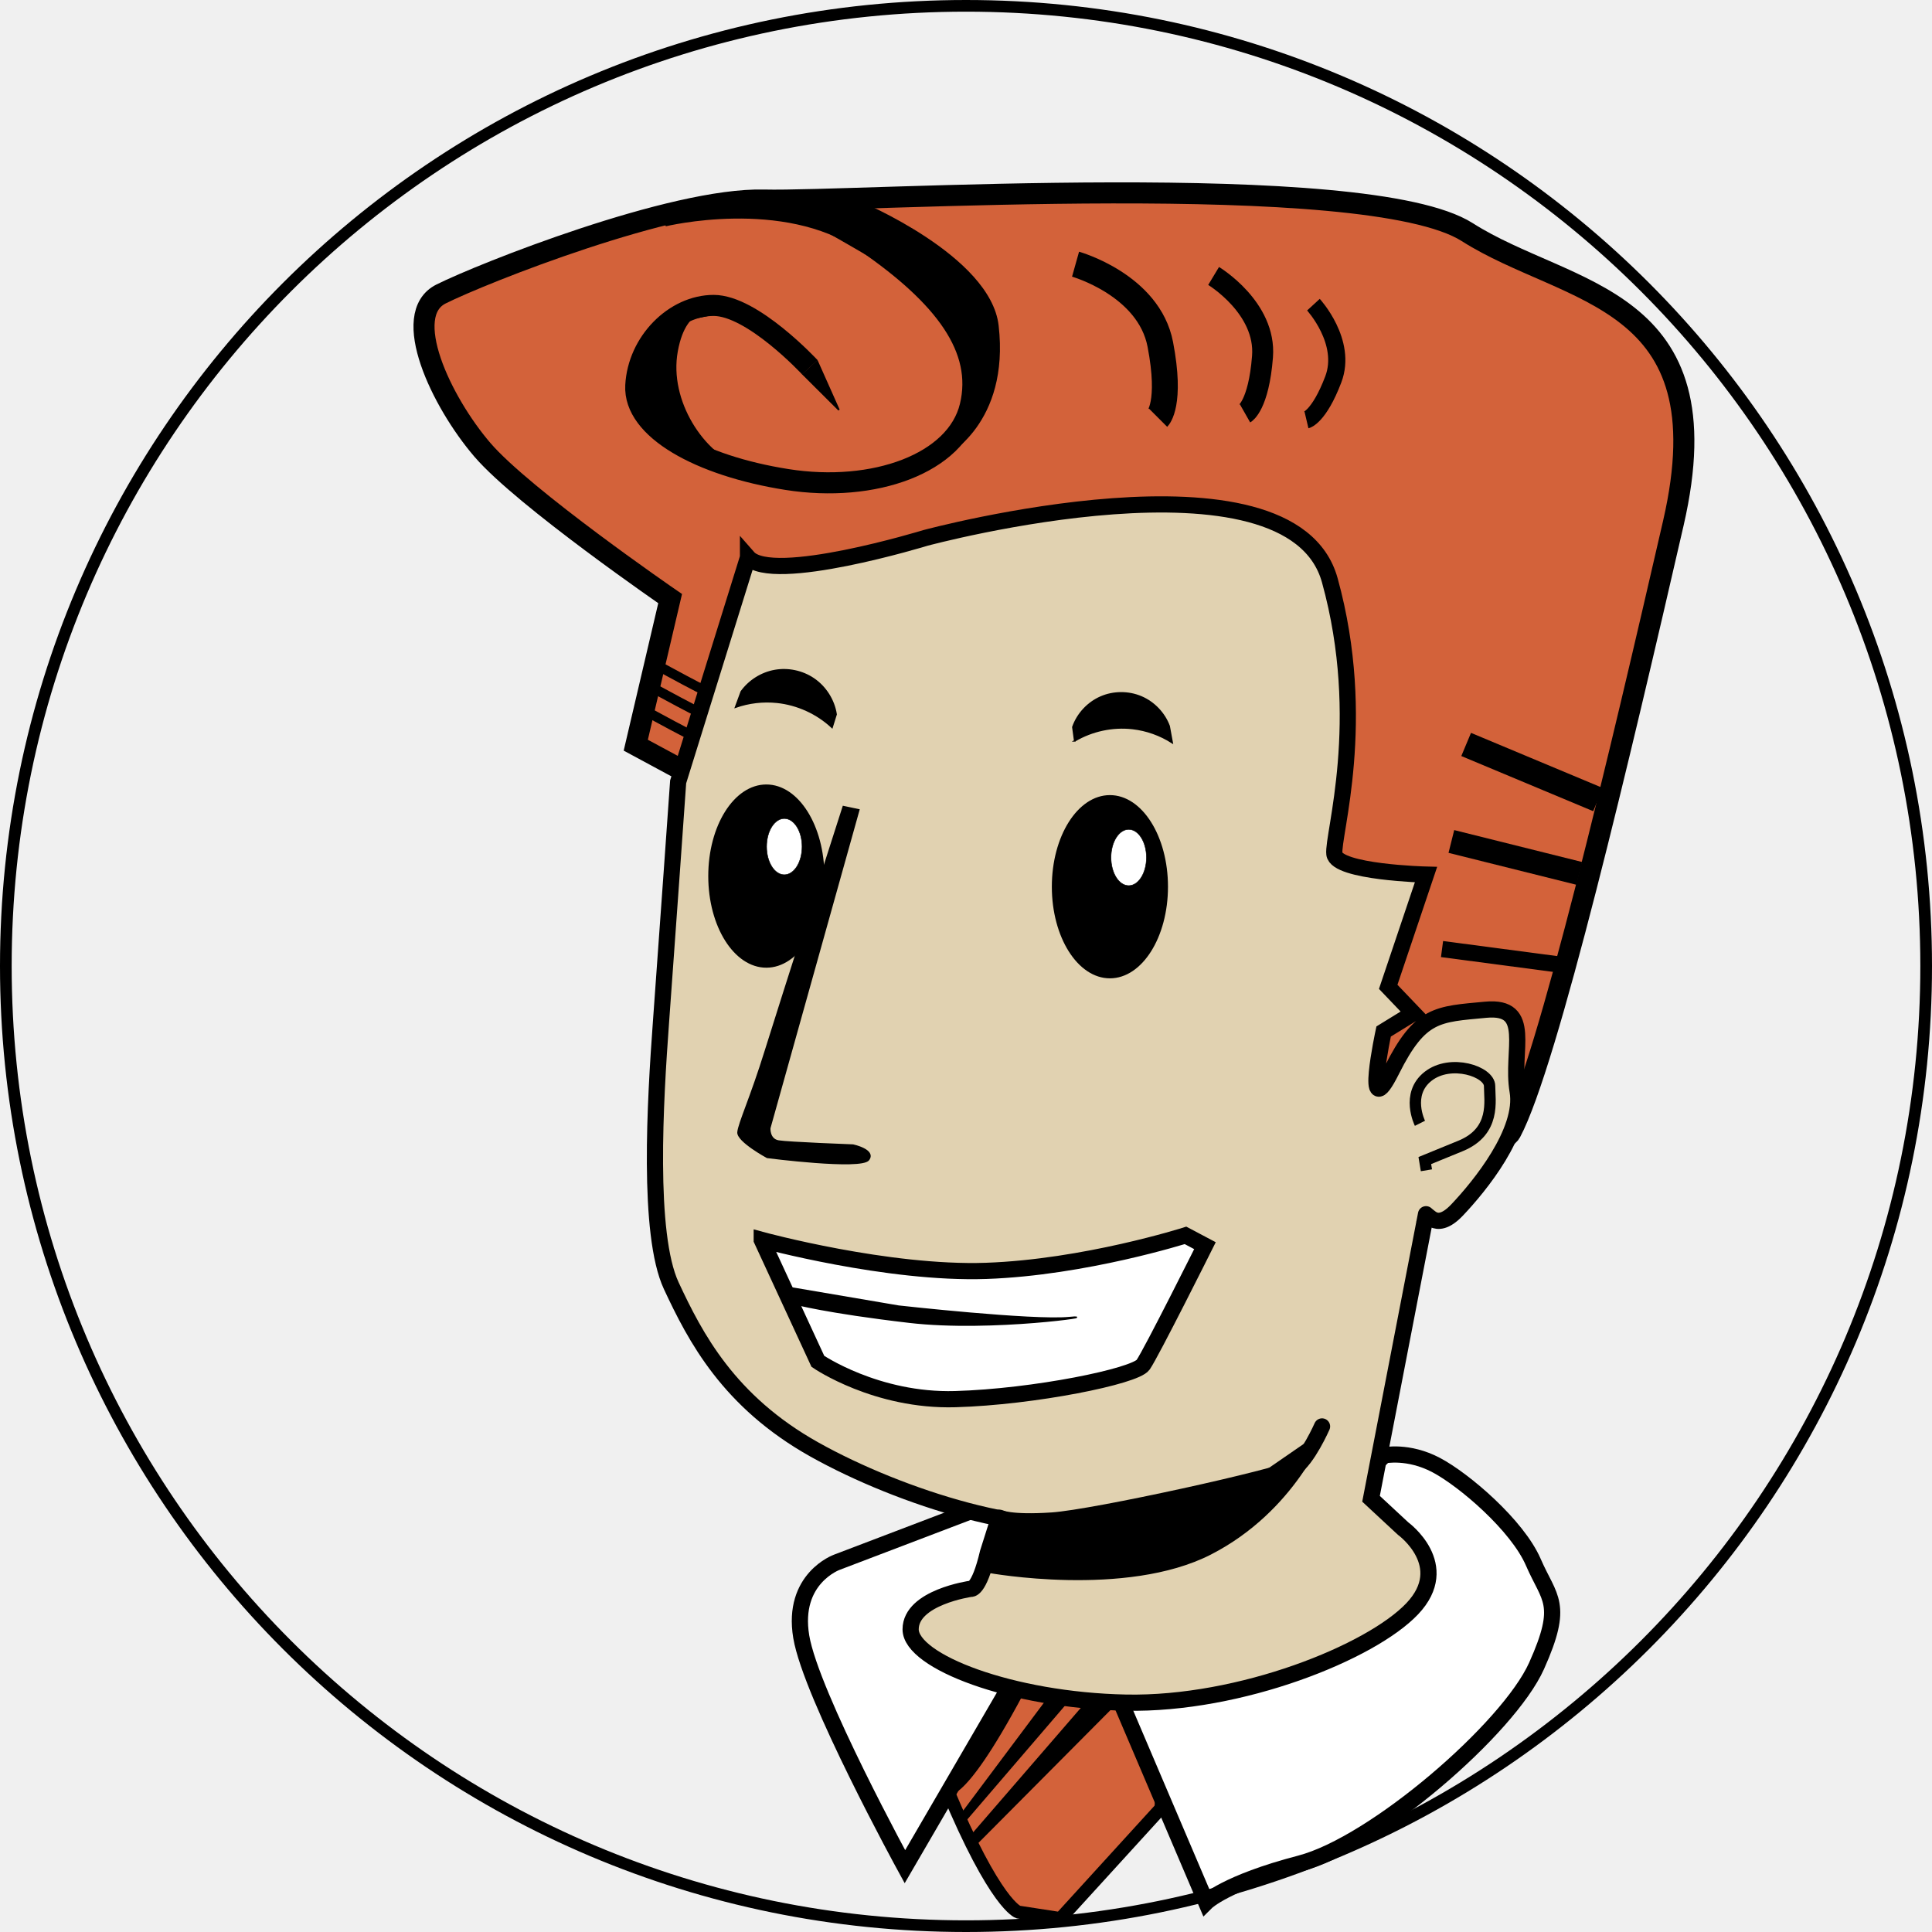
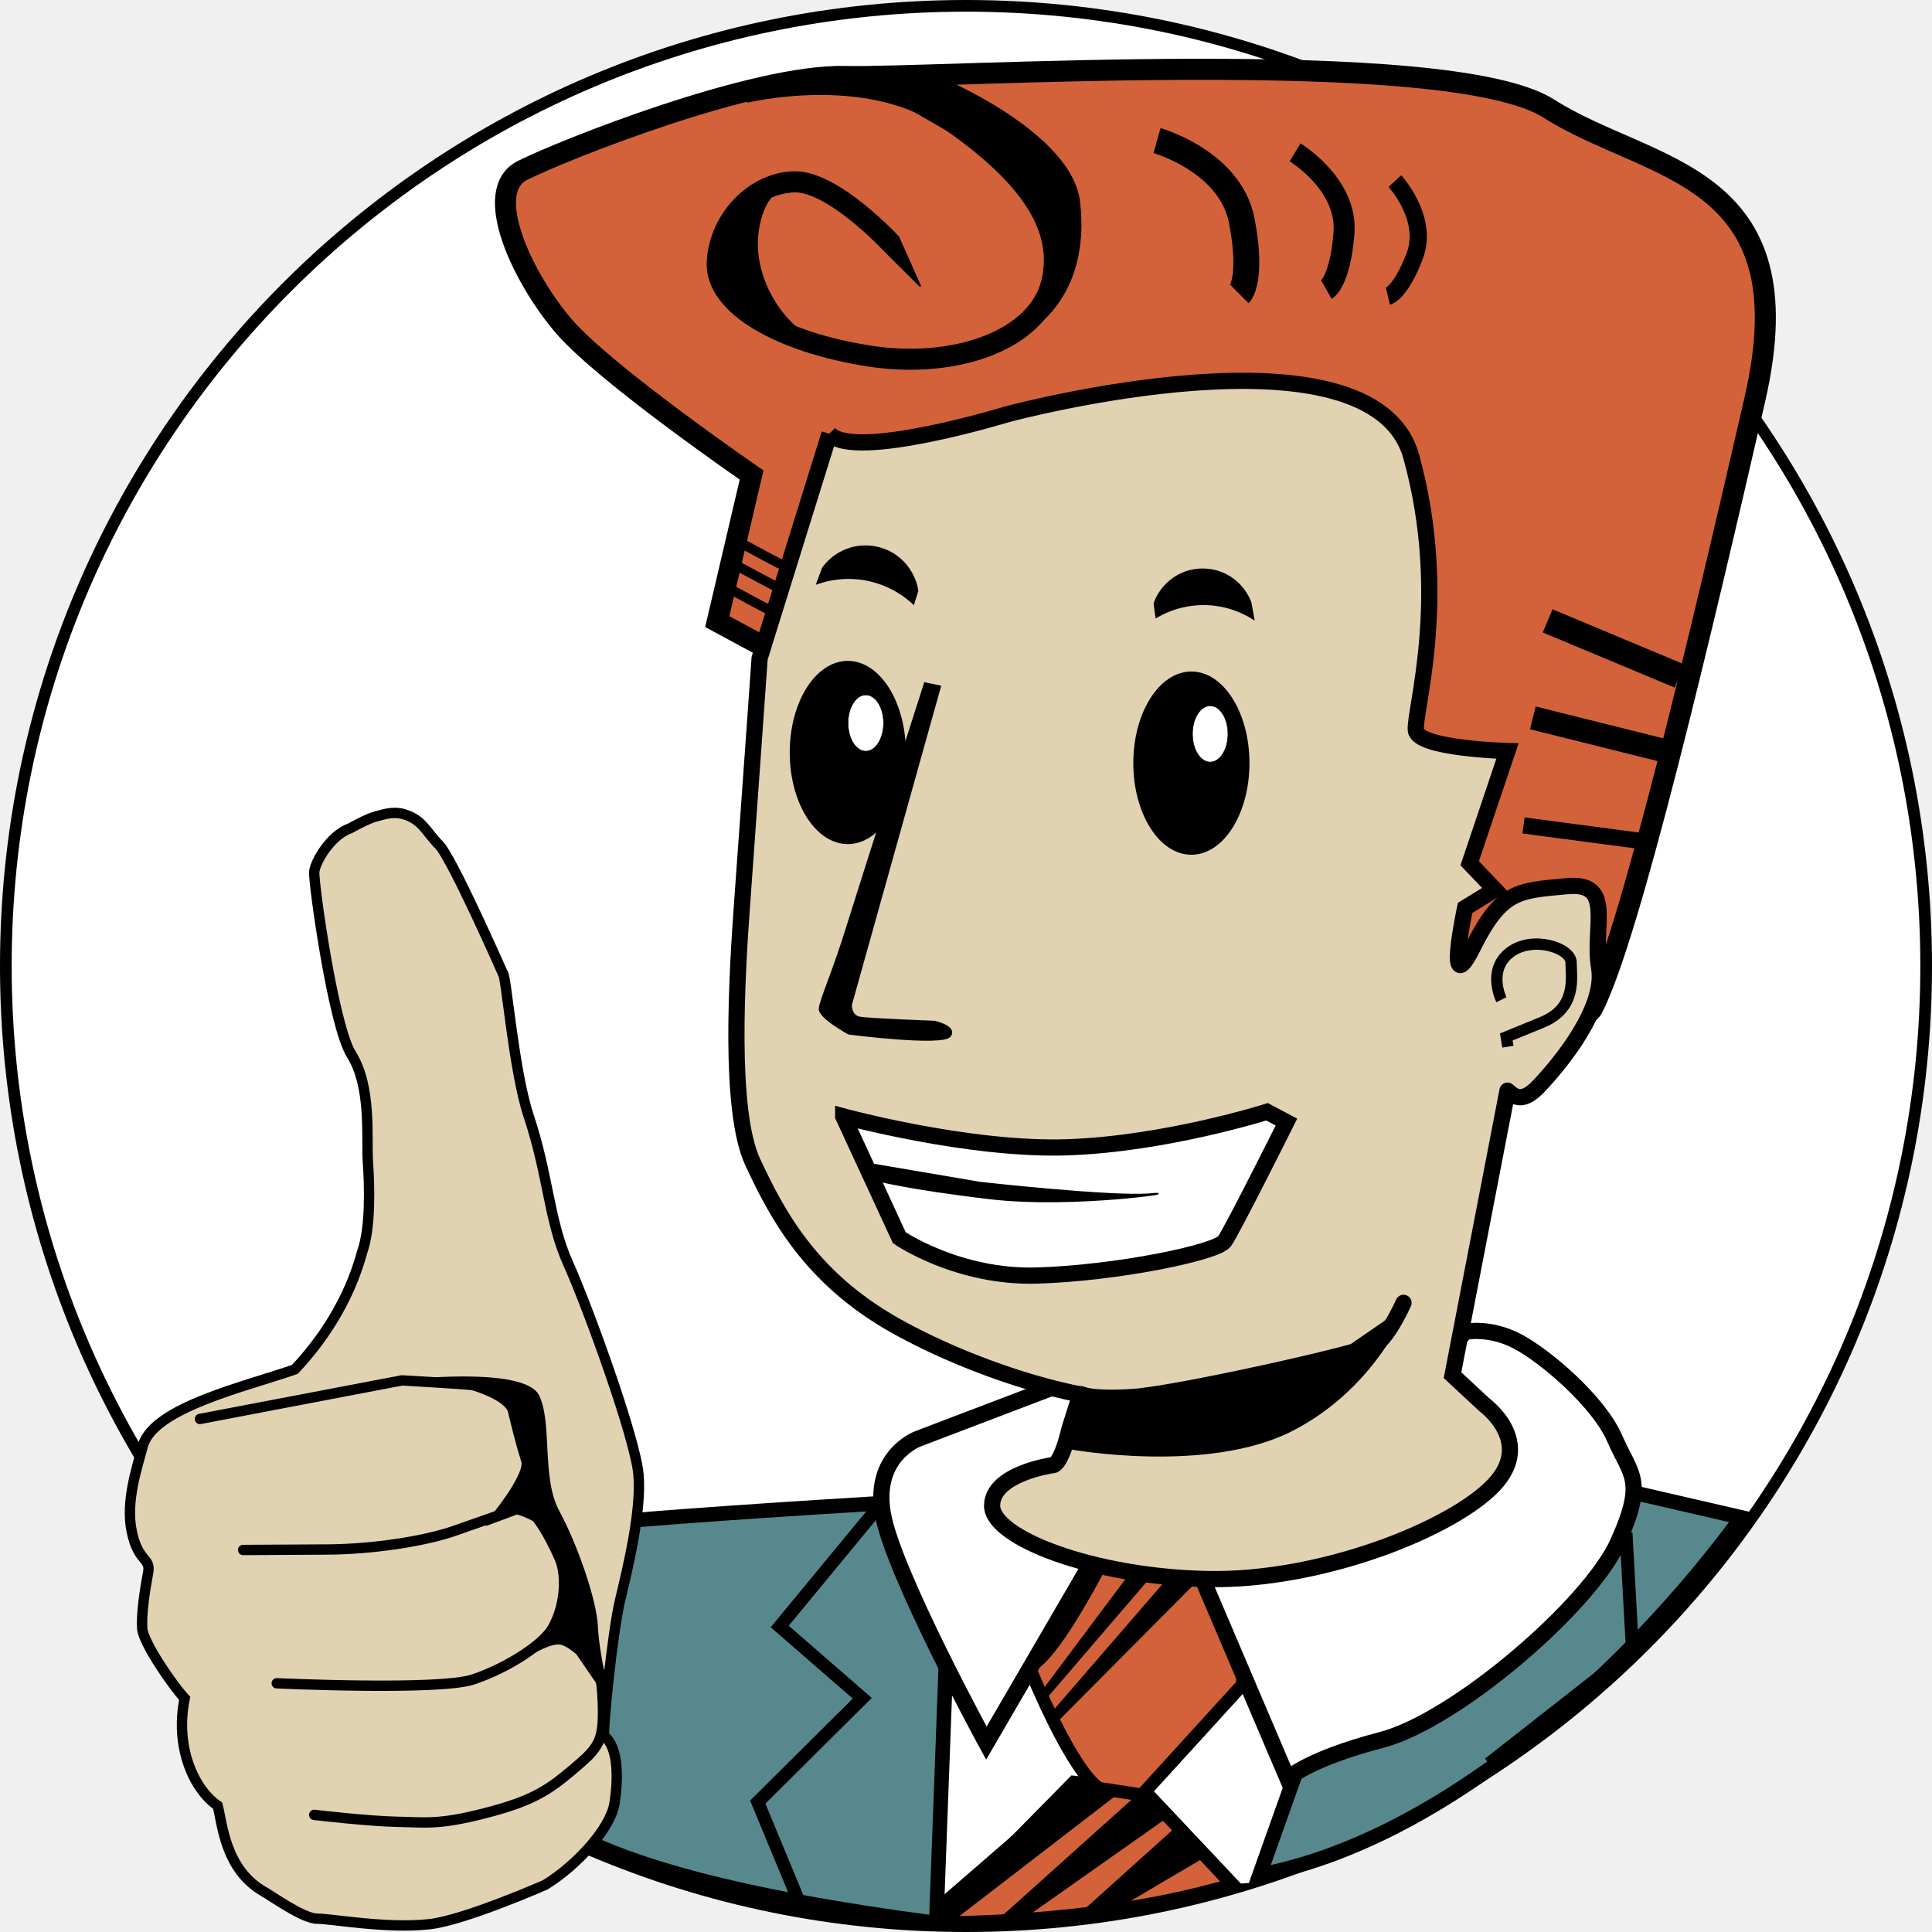
<svg xmlns="http://www.w3.org/2000/svg" width="336.651mm" height="336.651mm" viewBox="0 0 1192.857 1192.857" id="svg5042" version="1.1">
  <defs id="defs5044">
    </defs>
-   <g id="layer1" transform="translate(216.4286,118.352)">
-     <g id="g5668" transform="translate(120,231.4286)">
-       <path id="path4322" d="m 56.111,110.321 21.213,-90.51 c 0,0 -90.51,-62.225 -115.965,-91.924 -25.456,-29.698 -50.912,-83.439 -25.456,-96.167 25.456,-12.728 142.836,-59.397 199.404,-57.983 56.569,1.414 371.938,-19.799 434.164,19.799 62.225,39.598 159.806,38.184 127.279,179.605 C 664.223,114.564 618.968,306.897 596.341,349.323 573.713,391.75 56.111,110.321 56.111,110.321 Z" style="opacity:1;fill:#d3623a;fill-opacity:1;fill-rule:evenodd;stroke:#000000;stroke-width:13;stroke-linecap:butt;stroke-linejoin:miter;stroke-miterlimit:4;stroke-dasharray:none;stroke-opacity:1" />
-       <path id="path4398" d="m 248.279,754.774 c 30,72 44,76 44,76 l 26,4 62,-68 10,-102 -130,-8 z" style="opacity:1;fill:#d3623a;fill-opacity:1;fill-rule:evenodd;stroke:#000000;stroke-width:8;stroke-linecap:butt;stroke-linejoin:miter;stroke-miterlimit:4;stroke-dasharray:none;stroke-opacity:1" />
-       <path id="path4394" d="m 518.279,548.774 c 0,0 14.692,-3.129 32,6 17.308,9.129 50.147,37.226 60,60 9.853,22.774 19.349,25.331 2,64 -17.349,38.669 -100,110 -146,122 -46,12 -58,24 -58,24 l -52,-122 z" style="opacity:1;fill:#ffffff;fill-opacity:1;fill-rule:evenodd;stroke:#000000;stroke-width:10;stroke-linecap:butt;stroke-linejoin:miter;stroke-miterlimit:4;stroke-dasharray:none;stroke-opacity:1" />
-       <path id="path4396" d="m 264.279,582.774 -84,32 c 0,0 -28,10 -22,46 6,36 64,142 64,142 l 64,-110 22,-110 z" style="opacity:1;fill:#ffffff;fill-opacity:1;fill-rule:evenodd;stroke:#000000;stroke-width:10;stroke-linecap:butt;stroke-linejoin:miter;stroke-miterlimit:4;stroke-dasharray:none;stroke-opacity:1" />
-       <path id="path4310" d="M 125.407,-5.644 82.274,132.948 c 0,0 -7.071,100.409 -10.607,148.492 -3.535,48.083 -8.485,130.815 6.364,162.635 14.849,31.82 35.355,71.418 88.388,101.116 53.033,29.698 137.886,56.569 180.312,43.133 42.426,-13.435 82.024,-33.941 106.773,-61.518 24.749,-27.577 91.04,-118.971 91.04,-124.628 0,-5.657 4.419,10.076 18.562,-4.773 14.142,-14.849 41.719,-48.79 37.477,-73.539 -4.243,-24.749 9.899,-53.033 -19.799,-50.205 -29.698,2.829 -40.305,2.121 -57.983,37.477 -17.678,35.355 -4.95,-24.042 -4.95,-24.042 l 18.385,-11.314 -15.556,-16.264 23.334,-69.296 c 0,0 -55.154,-1.414 -56.569,-12.728 -1.414,-11.314 21.213,-82.024 -2.828,-168.999 -24.042,-86.974 -249.609,-26.163 -249.609,-26.163 0,0 -94.752,28.991 -109.602,12.021 z" style="opacity:1;fill:#e1d2b1;fill-opacity:1;fill-rule:evenodd;stroke:#000000;stroke-width:10;stroke-linecap:butt;stroke-linejoin:miter;stroke-miterlimit:4;stroke-dasharray:none;stroke-opacity:1" />
-       <ellipse ry="56.063" rx="35.355" cy="197.699" cx="348.853" id="path3350" style="opacity:1;fill:#000000;fill-opacity:1;stroke:#000000;stroke-opacity:1" />
-       <ellipse ry="56.063" rx="35.355" cy="191.133" cx="136.721" id="path3350-4" style="opacity:1;fill:#000000;fill-opacity:1;stroke:#000000;stroke-opacity:1" />
-       <ellipse ry="17.366" rx="10.952" cy="179.668" cx="360.47" id="path3350-47" style="opacity:1;fill:#ffffff;fill-opacity:1;stroke:#000000;stroke-width:0.31;stroke-opacity:1" />
-       <ellipse ry="17.366" rx="10.952" cy="172.95" cx="147.833" id="path3350-47-1" style="opacity:1;fill:#ffffff;fill-opacity:1;stroke:#000000;stroke-width:0.31;stroke-opacity:1" />
-       <path id="path4251" d="m 177.279,99.274 2.5,-8 c -1.372,-8.838 -6.574,-17.014 -14,-22 -6.918,-4.645 -15.667,-6.48 -23.869,-5.005 -8.202,1.474 -15.764,6.241 -20.631,13.005 l -3.5,9.5 c 8.141,-2.859 16.918,-3.892 25.5,-3 12.608,1.31 24.741,6.842 34,15.5 z" style="opacity:1;fill:#000000;fill-opacity:1;fill-rule:evenodd;stroke:#000000;stroke-width:1px;stroke-linecap:butt;stroke-linejoin:miter;stroke-opacity:1" />
-       <path id="path4251-3" d="m 327.142,107.607 -1.136,-8.456 c 2.87,-8.202 9.283,-15.095 17.257,-18.549 7.834,-3.394 17.061,-3.424 24.917,-0.083 7.857,3.342 14.234,10.009 17.223,18.007 l 1.867,10.162 c -7.331,-4.71 -15.75,-7.714 -24.406,-8.708 -12.312,-1.414 -25.063,1.308 -35.723,7.628 z" style="opacity:1;fill:#000000;fill-opacity:1;fill-rule:evenodd;stroke:#000000;stroke-width:1px;stroke-linecap:butt;stroke-linejoin:miter;stroke-opacity:1" />
-       <path id="path4304" d="m 184.279,148.274 9.5,2 -55,196.5 c 0,0 -0.5,7 5.5,8 6,1 46,2.5 46,2.5 0,0 14,3 9.5,9 -4.5,6 -62.5,-1.5 -62.5,-1.5 0,0 -18.5,-10 -18,-15.5 0.5,-5.5 8,-21.5 17,-50.5 9,-29 48,-150.5 48,-150.5 z" style="opacity:1;fill:#000000;fill-opacity:1;fill-rule:evenodd;stroke:#000000;stroke-width:1px;stroke-linecap:butt;stroke-linejoin:miter;stroke-opacity:1" />
-       <path id="path4306" d="m 133.893,415.791 34.648,74.953 c 0,0 36.062,24.749 84.853,23.334 48.79,-1.414 111.016,-14.142 115.966,-21.213 4.95,-7.071 38.184,-73.539 38.184,-73.539 l -12.021,-6.364 c 0,0 -62.225,19.799 -123.037,21.92 -60.811,2.121 -138.593,-19.092 -138.593,-19.092 z" style="opacity:1;fill:#ffffff;fill-opacity:1;fill-rule:evenodd;stroke:#000000;stroke-width:10;stroke-linecap:butt;stroke-linejoin:miter;stroke-miterlimit:4;stroke-dasharray:none;stroke-opacity:1" />
-       <path id="path4308" d="m 148.104,444.766 70.244,11.956 c 0,0 82.584,9.239 105.366,7.065 22.782,-2.174 -47.462,8.695 -98.721,2.717 -51.259,-5.978 -71.193,-11.412 -71.193,-11.412 z" style="opacity:1;fill:#000000;fill-opacity:1;fill-rule:evenodd;stroke:#000000;stroke-width:1.016px;stroke-linecap:butt;stroke-linejoin:miter;stroke-opacity:1" />
-       <path id="path4318" d="m 540.279,343.774 c 0,0 -9,-18 5,-29 14,-11 38,-3 38,6 0,9 4,28 -18,37 -22,9 -22,9 -22,9 l 1,6" style="opacity:1;fill:none;fill-rule:evenodd;stroke:#000000;stroke-width:7;stroke-linecap:butt;stroke-linejoin:miter;stroke-miterlimit:4;stroke-dasharray:none;stroke-opacity:1" />
-       <path id="path4324" d="m 73.081,-216.362 c 0,0 74.953,-18.385 124.451,15.556 49.498,33.941 73.539,66.468 65.054,101.823 -8.485,35.355 -59.397,53.74 -113.137,45.255 -53.74,-8.485 -94.752,-31.113 -93.338,-57.983 1.414,-26.87 24.042,-49.497 48.083,-49.497 24.042,0 59.397,38.184 59.397,38.184 l 0,0" style="opacity:1;fill:none;fill-rule:evenodd;stroke:#000000;stroke-width:13;stroke-linecap:butt;stroke-linejoin:miter;stroke-miterlimit:4;stroke-dasharray:none;stroke-opacity:1" />
-       <path id="path4326" d="m 327.64,-186.664 c 0,0 45.255,12.728 52.326,49.497 7.071,36.77 -1.414,45.255 -1.414,45.255 l 0,0" style="opacity:1;fill:none;fill-rule:evenodd;stroke:#000000;stroke-width:16;stroke-linecap:butt;stroke-linejoin:miter;stroke-miterlimit:4;stroke-dasharray:none;stroke-opacity:1" />
-       <path id="path4326-3" d="m 412.879,-179.399 c 0,0 32.563,19.633 30.19,49.825 -2.372,30.192 -10.81,34.989 -10.81,34.989 l 0,0" style="opacity:1;fill:none;fill-rule:evenodd;stroke:#000000;stroke-width:12.941;stroke-linecap:butt;stroke-linejoin:miter;stroke-miterlimit:4;stroke-dasharray:none;stroke-opacity:1" />
-       <path id="path4326-3-5" d="m 474.507,-161.67 c 0,0 21.084,22.939 12.264,46.134 -8.819,23.195 -16.559,25.024 -16.559,25.024 l 0,0" style="opacity:1;fill:none;fill-rule:evenodd;stroke:#000000;stroke-width:10.604;stroke-linecap:butt;stroke-linejoin:miter;stroke-miterlimit:4;stroke-dasharray:none;stroke-opacity:1" />
-       <path id="path4358" d="m 553.914,236.186 c 74.953,9.899 74.953,9.899 74.953,9.899" style="opacity:1;fill:none;fill-rule:evenodd;stroke:#000000;stroke-width:10;stroke-linecap:butt;stroke-linejoin:miter;stroke-miterlimit:4;stroke-dasharray:none;stroke-opacity:1" />
-       <path id="path4358-6" d="m 559.676,169.76 c 78.987,19.715 78.987,19.715 78.987,19.715" style="opacity:1;fill:none;fill-rule:evenodd;stroke:#000000;stroke-width:14.487;stroke-linecap:butt;stroke-linejoin:miter;stroke-miterlimit:4;stroke-dasharray:none;stroke-opacity:1" />
-       <path id="path4358-6-9" d="m 568.807,109.86 c 81.435,34.057 81.435,34.057 81.435,34.057" style="opacity:1;fill:none;fill-rule:evenodd;stroke:#000000;stroke-width:15.506;stroke-linecap:butt;stroke-linejoin:miter;stroke-miterlimit:4;stroke-dasharray:none;stroke-opacity:1" />
-       <path id="path4390" d="m 544.025,399.912 -33.952,175.686 19.799,18.385 c 0,0 31.113,22.627 5.657,49.498 -25.456,26.87 -106.066,59.397 -176.777,57.983 -70.711,-1.414 -132.936,-25.456 -132.936,-45.255 0,-19.799 37.098,-25.027 37.098,-25.027 0,0 4.975,1.692 10.632,-22.349 l 5.657,-17.855 -0.856,-3.558" style="opacity:1;fill:#e1d2b1;fill-opacity:1;fill-rule:evenodd;stroke:#000000;stroke-width:10;stroke-linecap:round;stroke-linejoin:miter;stroke-miterlimit:4;stroke-dasharray:none;stroke-opacity:1" />
-       <path id="path4392" d="m 280.599,587.293 c 0,0 6.113,3.504 32.615,1.722 26.502,-1.782 140.91,-27.142 149.252,-32.363 8.342,-5.221 17.359,-25.722 17.359,-25.722" style="opacity:1;fill:none;fill-rule:evenodd;stroke:#000000;stroke-width:10;stroke-linecap:round;stroke-linejoin:miter;stroke-miterlimit:4;stroke-dasharray:none;stroke-opacity:1" />
-       <path id="path4694" d="m 294.779,696.274 c -39,73 -47,61 -47,61 l 38,-64 z" style="opacity:1;fill:#000000;fill-opacity:1;fill-rule:evenodd;stroke:#000000;stroke-width:1px;stroke-linecap:butt;stroke-linejoin:miter;stroke-opacity:1" />
-       <path id="path4700" d="m 257.279,770.274 52,-69.5 12.5,1 -63.5,74 z" style="opacity:1;fill:#000000;fill-opacity:1;fill-rule:evenodd;stroke:#000000;stroke-width:1px;stroke-linecap:butt;stroke-linejoin:miter;stroke-opacity:1" />
-       <path id="path4702" d="m 332.779,703.274 -70.5,81.5 2,6 86,-86.5 z" style="opacity:1;fill:#000000;fill-opacity:1;fill-rule:evenodd;stroke:#000000;stroke-width:1px;stroke-linecap:butt;stroke-linejoin:miter;stroke-opacity:1" />
-       <path id="path4723" d="m 273.9,620.852 c 0,0 84.853,15.556 137.179,-11.314 52.326,-26.87 70.711,-76.368 70.711,-76.368 l -41.012,28.284 -138.593,29.698 -16.971,-2.829 z" style="opacity:1;fill:#000000;fill-opacity:1;fill-rule:evenodd;stroke:#000000;stroke-width:1px;stroke-linecap:butt;stroke-linejoin:miter;stroke-opacity:1" />
-       <path id="path4852" d="m 194.704,-224.848 c 0,0 80.066,33.407 84.953,76.14 6.894,60.281 -32.451,80.131 -32.451,80.131 l 17.036,-28.983 c 0,0 -4.157,-57.32 -21.127,-68.634 -16.971,-11.314 -97.909,-57.24 -97.909,-57.24 z" style="opacity:1;fill:#000000;fill-opacity:1;fill-rule:evenodd;stroke:#000000;stroke-width:1px;stroke-linecap:butt;stroke-linejoin:miter;stroke-opacity:1" />
-       <path id="path4854" d="m 64.596,90.522 c 24.749,13.435 25.456,13.435 25.456,13.435" style="opacity:1;fill:none;fill-rule:evenodd;stroke:#000000;stroke-width:6;stroke-linecap:butt;stroke-linejoin:miter;stroke-miterlimit:4;stroke-dasharray:none;stroke-opacity:1" />
-       <path id="path4854-3" d="m 68.34,75.844 c 24.749,13.435 25.456,13.435 25.456,13.435" style="opacity:1;fill:none;fill-rule:evenodd;stroke:#000000;stroke-width:6;stroke-linecap:butt;stroke-linejoin:miter;stroke-miterlimit:4;stroke-dasharray:none;stroke-opacity:1" />
-       <path id="path4854-6" d="m 71.876,62.409 c 24.749,13.435 25.456,13.435 25.456,13.435" style="opacity:1;fill:none;fill-rule:evenodd;stroke:#000000;stroke-width:6;stroke-linecap:butt;stroke-linejoin:miter;stroke-miterlimit:4;stroke-dasharray:none;stroke-opacity:1" />
-       <path id="path4889" d="m 105.608,-156.965 c 0,0 -18.385,-7.071 -24.042,24.042 -5.657,31.113 16.971,63.64 38.184,70.711 21.213,7.071 -50.912,-19.799 -50.912,-19.799 l -14.142,-35.355 19.799,-32.527 35.355,-7.071 0,0" style="opacity:1;fill:#000000;fill-opacity:1;fill-rule:evenodd;stroke:#000000;stroke-width:1px;stroke-linecap:butt;stroke-linejoin:miter;stroke-opacity:1" />
-       <path id="path4893" d="m 168.143,-126.692 13.391,30.008 -22.075,-21.992 z" style="opacity:1;fill:#000000;fill-opacity:1;fill-rule:evenodd;stroke:#000000;stroke-width:1px;stroke-linecap:butt;stroke-linejoin:miter;stroke-opacity:1" />
+   <g id="layer1" transform="translate(216.4286,118.352)" style="display:inline" />
+   <g id="layer2">
+     <g id="g4501">
+       <circle r="592.826" cy="478.077" cx="380" id="path15853" style="display:inline;opacity:1;fill:#ffffff;fill-opacity:1;stroke:#000000;stroke-width:7.204;stroke-linecap:round;stroke-miterlimit:4;stroke-dasharray:none;stroke-opacity:1" transform="translate(216.4286,118.352)" />
+       <path id="path4454" d="m 349.286,881.648 4.286,177.857 204.286,-15 50,-55 -43.571,-118.571 z" style="display:inline;fill:#ffffff;fill-rule:evenodd;stroke:#000000;stroke-width:1px;stroke-linecap:butt;stroke-linejoin:miter;stroke-opacity:1;fill-opacity:1" transform="translate(216.4286,118.352)" />
+       <path id="path4400" d="m 446.657,982.227 -85.615,86.929 c 106.182,-1.216 161.466,-17.663 183.719,-23.671 l -54.903,-58.263 z" style="display:inline;opacity:1;fill:#d3623a;fill-opacity:1;fill-rule:evenodd;stroke:#000000;stroke-width:8.416;stroke-linecap:butt;stroke-linejoin:miter;stroke-miterlimit:4;stroke-dasharray:none;stroke-opacity:1" transform="translate(216.4286,118.352)" />
+       <path id="path4433" d="m 323.505,810.004 c -196,12 -200,16 -200,16 l 17.263,189.993 c 33.178,16.334 91.417,35.986 220.859,53.002 l 9.878,-264.995 z" style="display:inline;opacity:1;fill:#57888d;fill-opacity:1;fill-rule:evenodd;stroke:#000000;stroke-width:9;stroke-linecap:butt;stroke-linejoin:miter;stroke-miterlimit:4;stroke-dasharray:none;stroke-opacity:1" transform="translate(216.4286,118.352)" />
+       <path id="path4402" d="m 584.864,972.8 -23.625,66.401 C 673.187,1018.118 788.457,914.689 858.834,818.569 L 657.027,772.02 Z" style="display:inline;opacity:1;fill:#57888d;fill-opacity:1;fill-rule:evenodd;stroke:#000000;stroke-width:9.028;stroke-linecap:butt;stroke-linejoin:miter;stroke-miterlimit:4;stroke-dasharray:none;stroke-opacity:1" transform="translate(216.4286,118.352)" />
+       <path id="path4654-9" d="m 279.387,1061.726 -27.963,-67.424 64.518,-64.122 -50.956,-44.294 61.057,-74.041" style="display:inline;opacity:1;fill:none;fill-rule:evenodd;stroke:#000000;stroke-width:8;stroke-linecap:butt;stroke-linejoin:miter;stroke-miterlimit:4;stroke-dasharray:none;stroke-opacity:1" transform="translate(216.4286,118.352)" />
+       <path id="path4654" d="m 702.933,970.576 88.571,-69.429 -4,-73.143 0,0" style="display:inline;opacity:1;fill:none;fill-rule:evenodd;stroke:#000000;stroke-width:8;stroke-linecap:butt;stroke-linejoin:miter;stroke-miterlimit:4;stroke-dasharray:none;stroke-opacity:1" transform="translate(216.4286,118.352)" />
+       <path id="path4704" d="m 471.228,990.639 -104.652,80.61 -4.243,-15.556 84.853,-73.539 z" style="display:inline;opacity:1;fill:#000000;fill-opacity:1;fill-rule:evenodd;stroke:#000000;stroke-width:1px;stroke-linecap:butt;stroke-linejoin:miter;stroke-opacity:1" transform="translate(216.4286,118.352)" />
+       <path id="path4706" d="m 446.872,1066.736 62.136,-55.894 18.385,16.971 -59.749,35.194 -12.2,2.958" style="display:inline;opacity:1;fill:#000000;fill-opacity:1;fill-rule:evenodd;stroke:#000000;stroke-width:1px;stroke-linecap:butt;stroke-linejoin:miter;stroke-opacity:1" transform="translate(216.4286,118.352)" />
+       <path id="path4706-2" d="m 397.575,1069.378 91.719,-82.31 16.288,15.392 -93.733,66.027 -4.988,1.021" style="display:inline;opacity:1;fill:#000000;fill-opacity:1;fill-rule:evenodd;stroke:#000000;stroke-width:0.896px;stroke-linecap:butt;stroke-linejoin:miter;stroke-opacity:1" transform="translate(216.4286,118.352)" />
+       <g transform="translate(386.7332,273.4746)" id="g5668" style="display:inline">
+         <path style="opacity:1;fill:#d3623a;fill-opacity:1;fill-rule:evenodd;stroke:#000000;stroke-width:13;stroke-linecap:butt;stroke-linejoin:miter;stroke-miterlimit:4;stroke-dasharray:none;stroke-opacity:1" d="m 56.111,110.321 21.213,-90.51 c 0,0 -90.51,-62.225 -115.965,-91.924 -25.456,-29.698 -50.912,-83.439 -25.456,-96.167 25.456,-12.728 142.836,-59.397 199.404,-57.983 56.569,1.414 371.938,-19.799 434.164,19.799 62.225,39.598 159.806,38.184 127.279,179.605 C 664.223,114.564 618.968,306.897 596.341,349.323 573.713,391.75 56.111,110.321 56.111,110.321 Z" id="path4322" />
+         <path style="opacity:1;fill:#d3623a;fill-opacity:1;fill-rule:evenodd;stroke:#000000;stroke-width:8;stroke-linecap:butt;stroke-linejoin:miter;stroke-miterlimit:4;stroke-dasharray:none;stroke-opacity:1" d="m 248.279,754.774 c 30,72 44,76 44,76 l 26,4 62,-68 10,-102 -130,-8 z" id="path4398" />
+         <path style="opacity:1;fill:#ffffff;fill-opacity:1;fill-rule:evenodd;stroke:#000000;stroke-width:10;stroke-linecap:butt;stroke-linejoin:miter;stroke-miterlimit:4;stroke-dasharray:none;stroke-opacity:1" d="m 518.279,548.774 c 0,0 14.692,-3.129 32,6 17.308,9.129 50.147,37.226 60,60 9.853,22.774 19.349,25.331 2,64 -17.349,38.669 -100,110 -146,122 -46,12 -58,24 -58,24 l -52,-122 z" id="path4394" />
+         <path style="opacity:1;fill:#ffffff;fill-opacity:1;fill-rule:evenodd;stroke:#000000;stroke-width:10;stroke-linecap:butt;stroke-linejoin:miter;stroke-miterlimit:4;stroke-dasharray:none;stroke-opacity:1" d="m 264.279,582.774 -84,32 c 0,0 -28,10 -22,46 6,36 64,142 64,142 l 64,-110 22,-110 z" id="path4396" />
+         <path style="opacity:1;fill:#e1d2b1;fill-opacity:1;fill-rule:evenodd;stroke:#000000;stroke-width:10;stroke-linecap:butt;stroke-linejoin:miter;stroke-miterlimit:4;stroke-dasharray:none;stroke-opacity:1" d="M 125.407,-5.644 82.274,132.948 c 0,0 -7.071,100.409 -10.607,148.492 -3.535,48.083 -8.485,130.815 6.364,162.635 14.849,31.82 35.355,71.418 88.388,101.116 53.033,29.698 137.886,56.569 180.312,43.133 42.426,-13.435 82.024,-33.941 106.773,-61.518 24.749,-27.577 91.04,-118.971 91.04,-124.628 0,-5.657 4.419,10.076 18.562,-4.773 14.142,-14.849 41.719,-48.79 37.477,-73.539 -4.243,-24.749 9.899,-53.033 -19.799,-50.205 -29.698,2.829 -40.305,2.121 -57.983,37.477 -17.678,35.355 -4.95,-24.042 -4.95,-24.042 l 18.385,-11.314 -15.556,-16.264 23.334,-69.296 c 0,0 -55.154,-1.414 -56.569,-12.728 -1.414,-11.314 21.213,-82.024 -2.828,-168.999 -24.042,-86.974 -249.609,-26.163 -249.609,-26.163 0,0 -94.752,28.991 -109.602,12.021 z" id="path4310" />
+         <ellipse style="opacity:1;fill:#000000;fill-opacity:1;stroke:#000000;stroke-opacity:1" id="path3350" cx="348.853" cy="197.699" rx="35.355" ry="56.063" />
+         <ellipse style="opacity:1;fill:#000000;fill-opacity:1;stroke:#000000;stroke-opacity:1" id="path3350-4" cx="136.721" cy="191.133" rx="35.355" ry="56.063" />
+         <ellipse style="opacity:1;fill:#ffffff;fill-opacity:1;stroke:#000000;stroke-width:0.31;stroke-opacity:1" id="path3350-47" cx="360.47" cy="179.668" rx="10.952" ry="17.366" />
+         <ellipse style="opacity:1;fill:#ffffff;fill-opacity:1;stroke:#000000;stroke-width:0.31;stroke-opacity:1" id="path3350-47-1" cx="147.833" cy="172.95" rx="10.952" ry="17.366" />
+         <path style="opacity:1;fill:#000000;fill-opacity:1;fill-rule:evenodd;stroke:#000000;stroke-width:1px;stroke-linecap:butt;stroke-linejoin:miter;stroke-opacity:1" d="m 177.279,99.274 2.5,-8 c -1.372,-8.838 -6.574,-17.014 -14,-22 -6.918,-4.645 -15.667,-6.48 -23.869,-5.005 -8.202,1.474 -15.764,6.241 -20.631,13.005 l -3.5,9.5 c 8.141,-2.859 16.918,-3.892 25.5,-3 12.608,1.31 24.741,6.842 34,15.5 z" id="path4251" />
+         <path style="opacity:1;fill:#000000;fill-opacity:1;fill-rule:evenodd;stroke:#000000;stroke-width:1px;stroke-linecap:butt;stroke-linejoin:miter;stroke-opacity:1" d="m 327.142,107.607 -1.136,-8.456 c 2.87,-8.202 9.283,-15.095 17.257,-18.549 7.834,-3.394 17.061,-3.424 24.917,-0.083 7.857,3.342 14.234,10.009 17.223,18.007 l 1.867,10.162 c -7.331,-4.71 -15.75,-7.714 -24.406,-8.708 -12.312,-1.414 -25.063,1.308 -35.723,7.628 z" id="path4251-3" />
+         <path style="opacity:1;fill:#000000;fill-opacity:1;fill-rule:evenodd;stroke:#000000;stroke-width:1px;stroke-linecap:butt;stroke-linejoin:miter;stroke-opacity:1" d="m 184.279,148.274 9.5,2 -55,196.5 c 0,0 -0.5,7 5.5,8 6,1 46,2.5 46,2.5 0,0 14,3 9.5,9 -4.5,6 -62.5,-1.5 -62.5,-1.5 0,0 -18.5,-10 -18,-15.5 0.5,-5.5 8,-21.5 17,-50.5 9,-29 48,-150.5 48,-150.5 z" id="path4304" />
+         <path style="opacity:1;fill:#ffffff;fill-opacity:1;fill-rule:evenodd;stroke:#000000;stroke-width:10;stroke-linecap:butt;stroke-linejoin:miter;stroke-miterlimit:4;stroke-dasharray:none;stroke-opacity:1" d="m 133.893,415.791 34.648,74.953 c 0,0 36.062,24.749 84.853,23.334 48.79,-1.414 111.016,-14.142 115.966,-21.213 4.95,-7.071 38.184,-73.539 38.184,-73.539 l -12.021,-6.364 c 0,0 -62.225,19.799 -123.037,21.92 -60.811,2.121 -138.593,-19.092 -138.593,-19.092 z" id="path4306" />
+         <path style="opacity:1;fill:#000000;fill-opacity:1;fill-rule:evenodd;stroke:#000000;stroke-width:1.016px;stroke-linecap:butt;stroke-linejoin:miter;stroke-opacity:1" d="m 148.104,444.766 70.244,11.956 c 0,0 82.584,9.239 105.366,7.065 22.782,-2.174 -47.462,8.695 -98.721,2.717 -51.259,-5.978 -71.193,-11.412 -71.193,-11.412 z" id="path4308" />
+         <path style="opacity:1;fill:none;fill-rule:evenodd;stroke:#000000;stroke-width:7;stroke-linecap:butt;stroke-linejoin:miter;stroke-miterlimit:4;stroke-dasharray:none;stroke-opacity:1" d="m 540.279,343.774 c 0,0 -9,-18 5,-29 14,-11 38,-3 38,6 0,9 4,28 -18,37 -22,9 -22,9 -22,9 l 1,6" id="path4318" />
+         <path style="opacity:1;fill:none;fill-rule:evenodd;stroke:#000000;stroke-width:13;stroke-linecap:butt;stroke-linejoin:miter;stroke-miterlimit:4;stroke-dasharray:none;stroke-opacity:1" d="m 73.081,-216.362 c 0,0 74.953,-18.385 124.451,15.556 49.498,33.941 73.539,66.468 65.054,101.823 -8.485,35.355 -59.397,53.74 -113.137,45.255 -53.74,-8.485 -94.752,-31.113 -93.338,-57.983 1.414,-26.87 24.042,-49.497 48.083,-49.497 24.042,0 59.397,38.184 59.397,38.184 l 0,0" id="path4324" />
+         <path style="opacity:1;fill:none;fill-rule:evenodd;stroke:#000000;stroke-width:16;stroke-linecap:butt;stroke-linejoin:miter;stroke-miterlimit:4;stroke-dasharray:none;stroke-opacity:1" d="m 327.64,-186.664 c 0,0 45.255,12.728 52.326,49.497 7.071,36.77 -1.414,45.255 -1.414,45.255 l 0,0" id="path4326" />
+         <path style="opacity:1;fill:none;fill-rule:evenodd;stroke:#000000;stroke-width:12.941;stroke-linecap:butt;stroke-linejoin:miter;stroke-miterlimit:4;stroke-dasharray:none;stroke-opacity:1" d="m 412.879,-179.399 c 0,0 32.563,19.633 30.19,49.825 -2.372,30.192 -10.81,34.989 -10.81,34.989 l 0,0" id="path4326-3" />
+         <path style="opacity:1;fill:none;fill-rule:evenodd;stroke:#000000;stroke-width:10.604;stroke-linecap:butt;stroke-linejoin:miter;stroke-miterlimit:4;stroke-dasharray:none;stroke-opacity:1" d="m 474.507,-161.67 c 0,0 21.084,22.939 12.264,46.134 -8.819,23.195 -16.559,25.024 -16.559,25.024 l 0,0" id="path4326-3-5" />
+         <path style="opacity:1;fill:none;fill-rule:evenodd;stroke:#000000;stroke-width:10;stroke-linecap:butt;stroke-linejoin:miter;stroke-miterlimit:4;stroke-dasharray:none;stroke-opacity:1" d="m 553.914,236.186 c 74.953,9.899 74.953,9.899 74.953,9.899" id="path4358" />
+         <path style="opacity:1;fill:none;fill-rule:evenodd;stroke:#000000;stroke-width:14.487;stroke-linecap:butt;stroke-linejoin:miter;stroke-miterlimit:4;stroke-dasharray:none;stroke-opacity:1" d="m 559.676,169.76 c 78.987,19.715 78.987,19.715 78.987,19.715" id="path4358-6" />
+         <path style="opacity:1;fill:none;fill-rule:evenodd;stroke:#000000;stroke-width:15.506;stroke-linecap:butt;stroke-linejoin:miter;stroke-miterlimit:4;stroke-dasharray:none;stroke-opacity:1" d="m 568.807,109.86 c 81.435,34.057 81.435,34.057 81.435,34.057" id="path4358-6-9" />
+         <path style="opacity:1;fill:#e1d2b1;fill-opacity:1;fill-rule:evenodd;stroke:#000000;stroke-width:10;stroke-linecap:round;stroke-linejoin:miter;stroke-miterlimit:4;stroke-dasharray:none;stroke-opacity:1" d="m 544.025,399.912 -33.952,175.686 19.799,18.385 c 0,0 31.113,22.627 5.657,49.498 -25.456,26.87 -106.066,59.397 -176.777,57.983 -70.711,-1.414 -132.936,-25.456 -132.936,-45.255 0,-19.799 37.098,-25.027 37.098,-25.027 0,0 4.975,1.692 10.632,-22.349 l 5.657,-17.855 -0.856,-3.558" id="path4390" />
+         <path style="opacity:1;fill:none;fill-rule:evenodd;stroke:#000000;stroke-width:10;stroke-linecap:round;stroke-linejoin:miter;stroke-miterlimit:4;stroke-dasharray:none;stroke-opacity:1" d="m 280.599,587.293 c 0,0 6.113,3.504 32.615,1.722 26.502,-1.782 140.91,-27.142 149.252,-32.363 8.342,-5.221 17.359,-25.722 17.359,-25.722" id="path4392" />
+         <path style="opacity:1;fill:#000000;fill-opacity:1;fill-rule:evenodd;stroke:#000000;stroke-width:1px;stroke-linecap:butt;stroke-linejoin:miter;stroke-opacity:1" d="m 294.779,696.274 c -39,73 -47,61 -47,61 l 38,-64 z" id="path4694" />
+         <path style="opacity:1;fill:#000000;fill-opacity:1;fill-rule:evenodd;stroke:#000000;stroke-width:1px;stroke-linecap:butt;stroke-linejoin:miter;stroke-opacity:1" d="m 257.279,770.274 52,-69.5 12.5,1 -63.5,74 z" id="path4700" />
+         <path style="opacity:1;fill:#000000;fill-opacity:1;fill-rule:evenodd;stroke:#000000;stroke-width:1px;stroke-linecap:butt;stroke-linejoin:miter;stroke-opacity:1" d="m 332.779,703.274 -70.5,81.5 2,6 86,-86.5 z" id="path4702" />
+         <path style="opacity:1;fill:#000000;fill-opacity:1;fill-rule:evenodd;stroke:#000000;stroke-width:1px;stroke-linecap:butt;stroke-linejoin:miter;stroke-opacity:1" d="m 273.9,620.852 c 0,0 84.853,15.556 137.179,-11.314 52.326,-26.87 70.711,-76.368 70.711,-76.368 l -41.012,28.284 -138.593,29.698 -16.971,-2.829 z" id="path4723" />
+         <path style="opacity:1;fill:#000000;fill-opacity:1;fill-rule:evenodd;stroke:#000000;stroke-width:1px;stroke-linecap:butt;stroke-linejoin:miter;stroke-opacity:1" d="m 194.704,-224.848 c 0,0 80.066,33.407 84.953,76.14 6.894,60.281 -32.451,80.131 -32.451,80.131 l 17.036,-28.983 c 0,0 -4.157,-57.32 -21.127,-68.634 -16.971,-11.314 -97.909,-57.24 -97.909,-57.24 z" id="path4852" />
+         <path style="opacity:1;fill:none;fill-rule:evenodd;stroke:#000000;stroke-width:6;stroke-linecap:butt;stroke-linejoin:miter;stroke-miterlimit:4;stroke-dasharray:none;stroke-opacity:1" d="m 64.596,90.522 c 24.749,13.435 25.456,13.435 25.456,13.435" id="path4854" />
+         <path style="opacity:1;fill:none;fill-rule:evenodd;stroke:#000000;stroke-width:6;stroke-linecap:butt;stroke-linejoin:miter;stroke-miterlimit:4;stroke-dasharray:none;stroke-opacity:1" d="m 68.34,75.844 c 24.749,13.435 25.456,13.435 25.456,13.435" id="path4854-3" />
+         <path style="opacity:1;fill:none;fill-rule:evenodd;stroke:#000000;stroke-width:6;stroke-linecap:butt;stroke-linejoin:miter;stroke-miterlimit:4;stroke-dasharray:none;stroke-opacity:1" d="m 71.876,62.409 c 24.749,13.435 25.456,13.435 25.456,13.435" id="path4854-6" />
+         <path style="opacity:1;fill:#000000;fill-opacity:1;fill-rule:evenodd;stroke:#000000;stroke-width:1px;stroke-linecap:butt;stroke-linejoin:miter;stroke-opacity:1" d="m 105.608,-156.965 c 0,0 -18.385,-7.071 -24.042,24.042 -5.657,31.113 16.971,63.64 38.184,70.711 21.213,7.071 -50.912,-19.799 -50.912,-19.799 l -14.142,-35.355 19.799,-32.527 35.355,-7.071 0,0" id="path4889" />
+         <path style="opacity:1;fill:#000000;fill-opacity:1;fill-rule:evenodd;stroke:#000000;stroke-width:1px;stroke-linecap:butt;stroke-linejoin:miter;stroke-opacity:1" d="m 168.143,-126.692 13.391,30.008 -22.075,-21.992 z" id="path4893" />
+       </g>
+       <g transform="matrix(1.059605,0.09590046,-0.09590046,1.059605,-306.8247,-123.839)" id="g4240">
+         <g transform="translate(1308.953,132.2994)" id="g4374">
+           <path id="path4185" d="m -751.581,409.956 c -4.974,1.834 -13.771,7.957 -13.771,7.957 -11.453,5.26 -18.569,21.389 -18.687,27.035 -0.119,5.646 19.018,88.059 31.009,103.72 13.542,17.688 13.037,47.825 15.195,61.29 2.157,13.465 5.121,37.53 1.451,52.03 -5.32,30.581 -19.769,55.037 -32.846,71.678 -27.439,12.464 -79.16,29.173 -83.777,51.785 -1.927,11.989 -7.429,32.951 -1.903,50.739 5.42,17.446 12.442,13.572 11.538,22.776 -1.119,11.396 -1.766,24.528 -0.487,32.508 1.278,7.979 20.441,31.159 28.203,38.1 -3.271,28.64 10.094,52.119 24.653,60.246 3.673,10.153 7.584,36.693 31.402,47.369 4.563,2.045 24.031,13.545 32.091,12.766 8.059,-0.78 40.232,2.328 65.008,-2.664 20.106,-4.051 64.976,-28.836 64.976,-28.836 17.691,-13.246 34.57,-36.008 35.743,-50.364 2.044,-33.966 -9.325,-38.47 -9.325,-38.47 -1.53,-2.303 -0.751,-61.249 1.938,-79.583 2.689,-18.334 7.889,-52.927 4.035,-73.793 -3.854,-20.866 -37.391,-92.661 -51.653,-118.07 -13.596,-24.223 -15.876,-49.614 -30.565,-83.261 -11.272,-25.819 -20.493,-81.571 -22.485,-81.252 0,0 -35.303,-63.91 -43.564,-70.771 -8.26,-6.861 -10.701,-13.745 -22.244,-15.874 -5.96,-1.1 -10.866,1.072 -15.934,2.94 z" style="fill:#e1d2b1;fill-opacity:1;fill-rule:evenodd;stroke:#000000;stroke-width:6;stroke-linecap:butt;stroke-linejoin:miter;stroke-miterlimit:4;stroke-dasharray:none;stroke-opacity:1" />
+           <path id="path4187" d="m -821.467,767.264 114.719,-32.852 c 0,0 39.111,-1.316 41.34,-0.95 2.229,0.366 21.696,4.481 24.463,12.719 2.766,8.238 6.803,19.889 10.275,28.013 3.472,8.125 -13.55,33.335 -13.55,33.335 l -24.313,11.084 c -16.442,7.496 -46.002,14.872 -72.394,17.43 -37.96,3.679 -48.739,4.685 -48.739,4.685" style="fill:none;fill-rule:evenodd;stroke:#000000;stroke-width:6;stroke-linecap:round;stroke-linejoin:miter;stroke-miterlimit:4;stroke-dasharray:none;stroke-opacity:1" />
+           <path id="path4189" d="m -763.259,916.006 c 0,0 94.428,-4.109 113.447,-12.531 19.466,-8.621 38.616,-23.86 43.111,-33.719 6.765,-14.84 5.052,-33.061 0.182,-41.163 0,0 -16.62,-30.836 -24.997,-26.831 l -19.204,9.181" style="fill:none;fill-rule:evenodd;stroke:#000000;stroke-width:6;stroke-linecap:round;stroke-linejoin:miter;stroke-miterlimit:4;stroke-dasharray:none;stroke-opacity:1" />
+           <path id="path4191" d="m -734.714,990.11 c 0,0 31.938,0.842 48.386,-0.346 16.448,-1.188 23.84,-0.202 49.85,-9.433 26.01,-9.231 34.974,-15.825 48.864,-29.945 13.89,-14.12 16.707,-17.662 13.797,-40.344 -2.91,-22.682 -7.441,-27.535 -18.417,-37.35 -10.977,-9.816 -11.553,-8.263 -11.553,-8.263" style="fill:none;fill-rule:evenodd;stroke:#000000;stroke-width:6;stroke-linecap:round;stroke-linejoin:miter;stroke-miterlimit:4;stroke-dasharray:none;stroke-opacity:1" />
+           <path id="path4193" d="m -698.274,733.157 c 0,0 62.111,-12.094 71.202,3.058 9.091,15.152 5.522,47.446 17.644,65.629 12.122,18.183 26.312,49.501 28.332,64.654 2.02,15.152 11.112,42.426 11.112,42.426 l -24.244,-29.294 c -15.413,-18.625 -6.061,-37.376 -6.061,-37.376 0,0 -4.667,-24.78 -18.809,-31.851 -14.142,-7.071 -22.251,-5.57 -22.251,-5.57 l 11.766,-27.229 -15.152,-36.365 -21.213,-10.102 z" style="fill:#000000;fill-rule:evenodd;stroke:#000000;stroke-width:1px;stroke-linecap:butt;stroke-linejoin:miter;stroke-opacity:1" />
+           <path style="fill:#000000;fill-rule:evenodd;stroke:#000000;stroke-width:0.94px;stroke-linecap:butt;stroke-linejoin:miter;stroke-opacity:1" d="m -616.893,885.235 c 0,0 10.451,-7.687 15.921,-6.834 5.47,0.853 15.618,8.698 16.528,11.312 0.911,2.614 1.951,-15.681 1.951,-15.681 l -22.243,-7.424 z" id="path4262" />
+         </g>
+       </g>
    </g>
-     <circle style="opacity:1;fill:none;fill-opacity:1;stroke:#000000;stroke-width:7.204;stroke-linecap:round;stroke-miterlimit:4;stroke-dasharray:none;stroke-opacity:1" id="path15853" cx="380" cy="478.077" r="592.826" />
  </g>
</svg>
